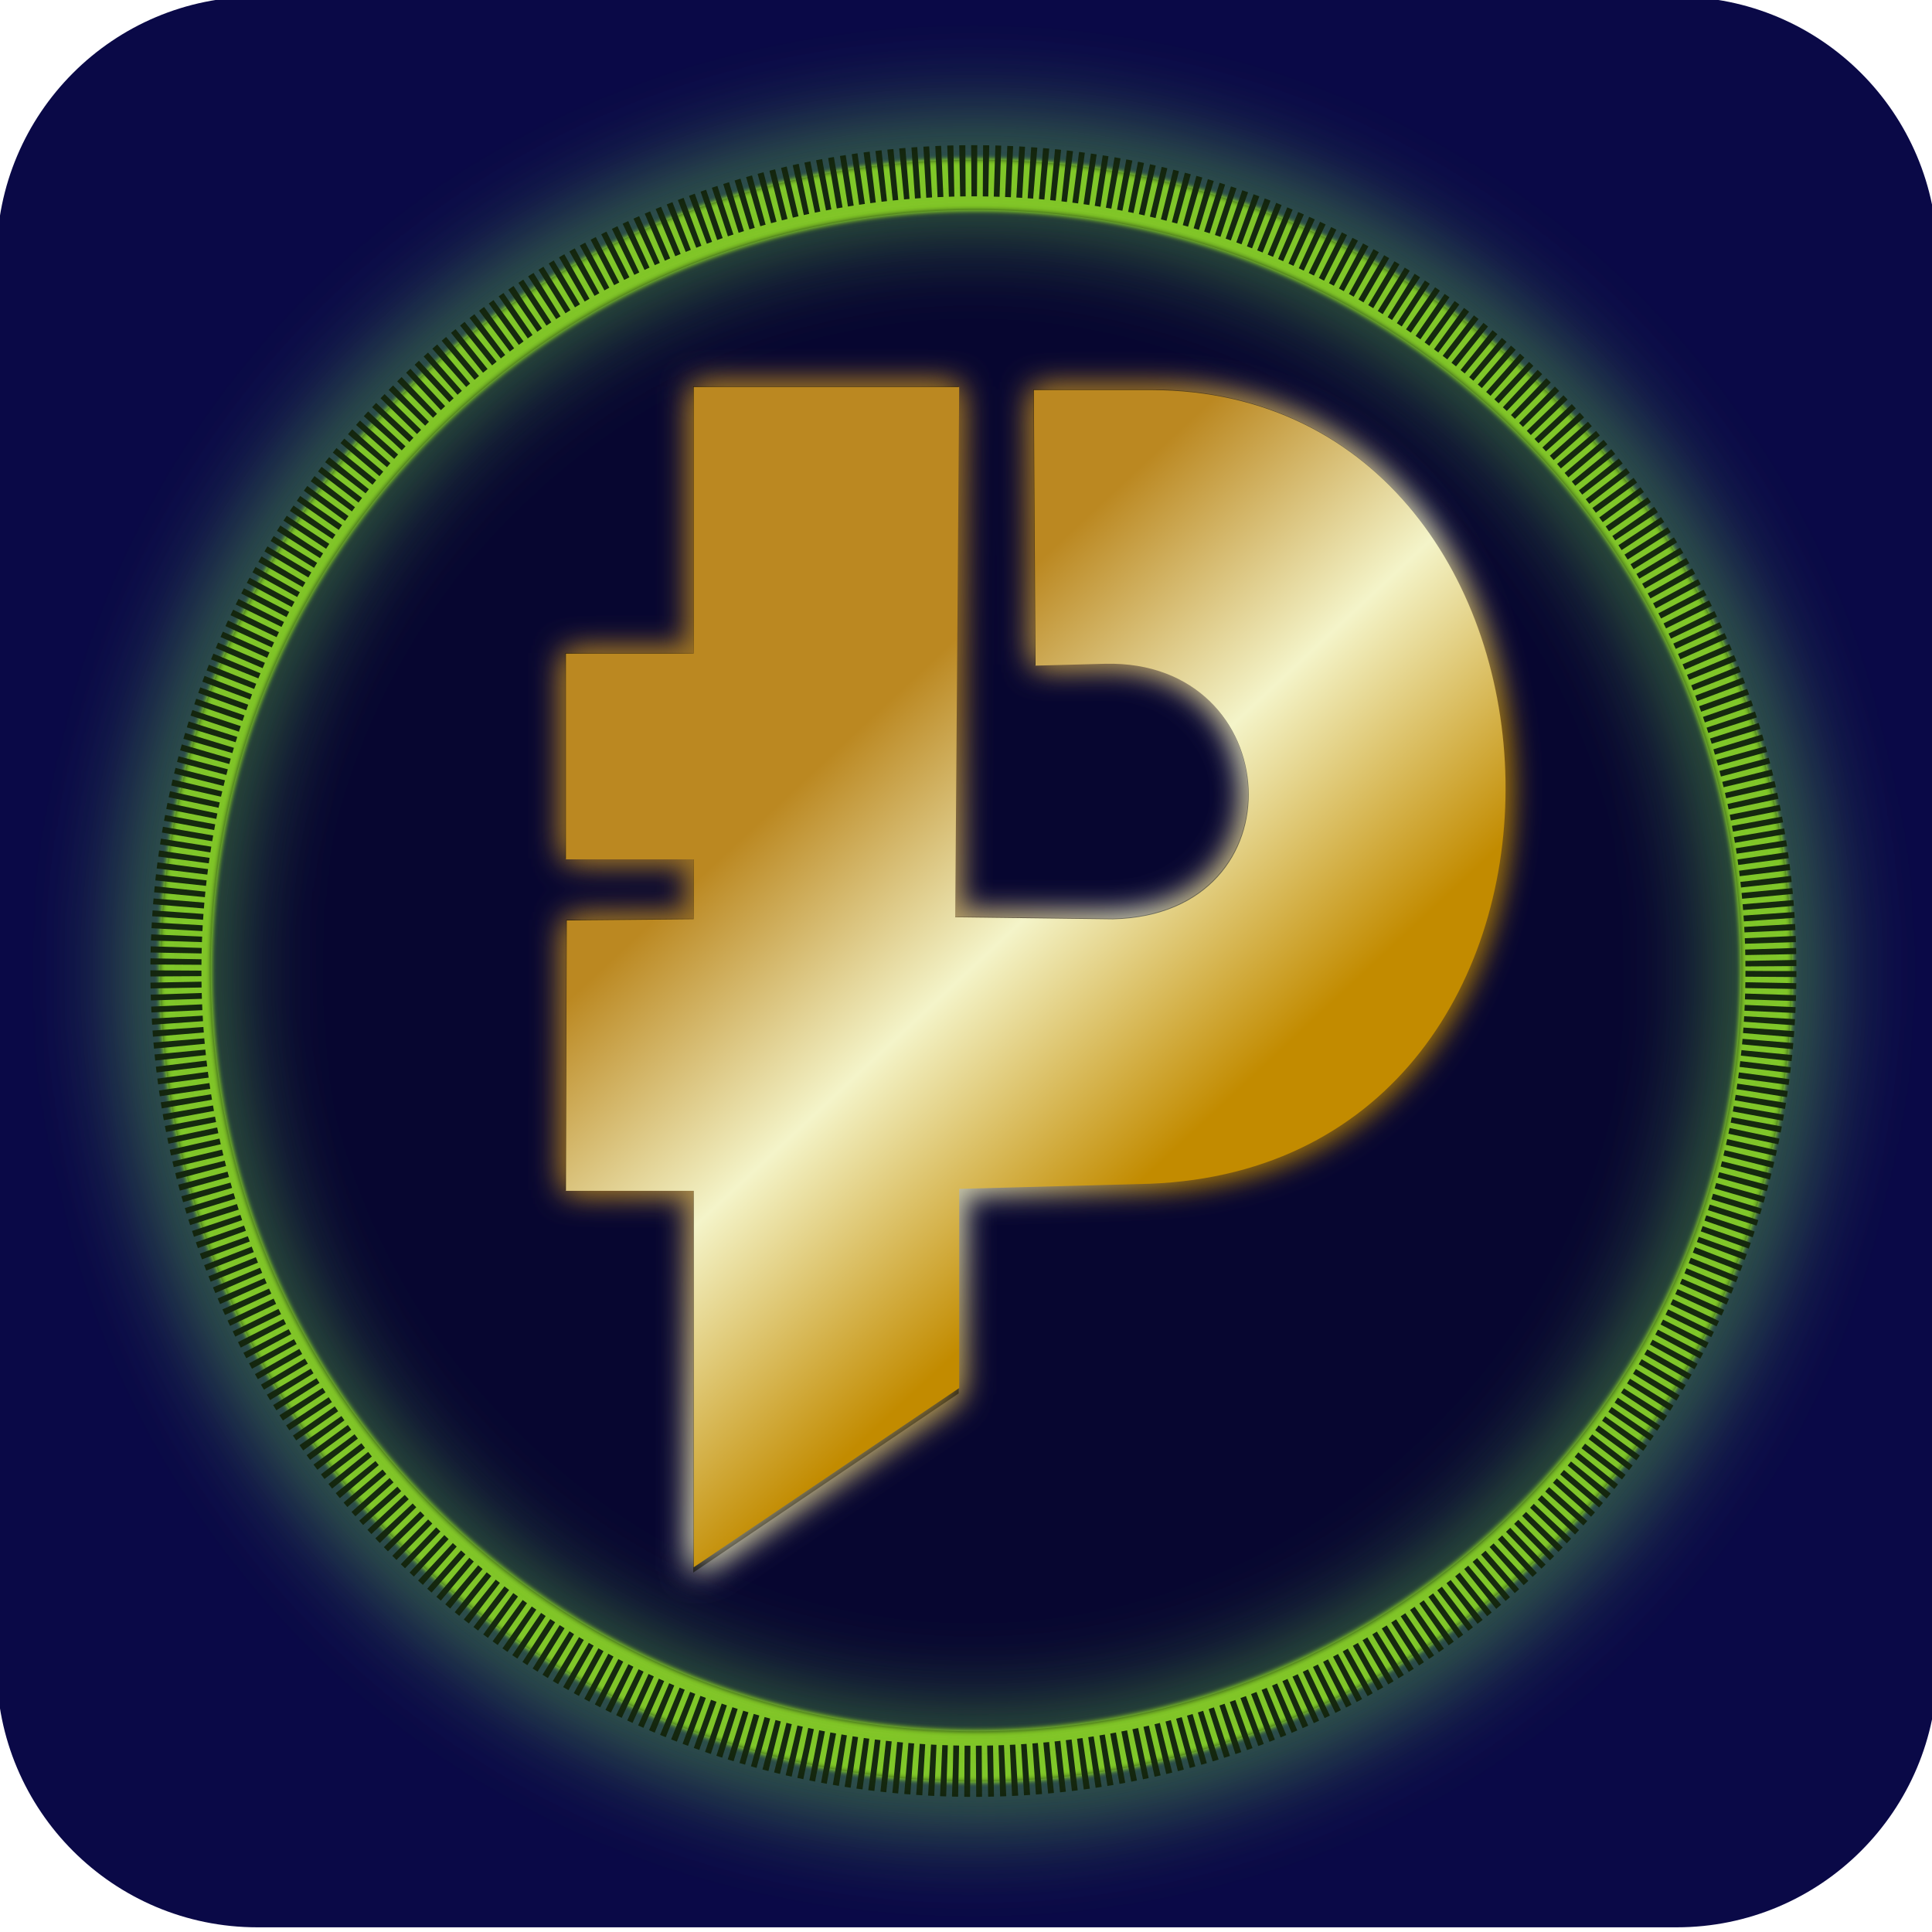
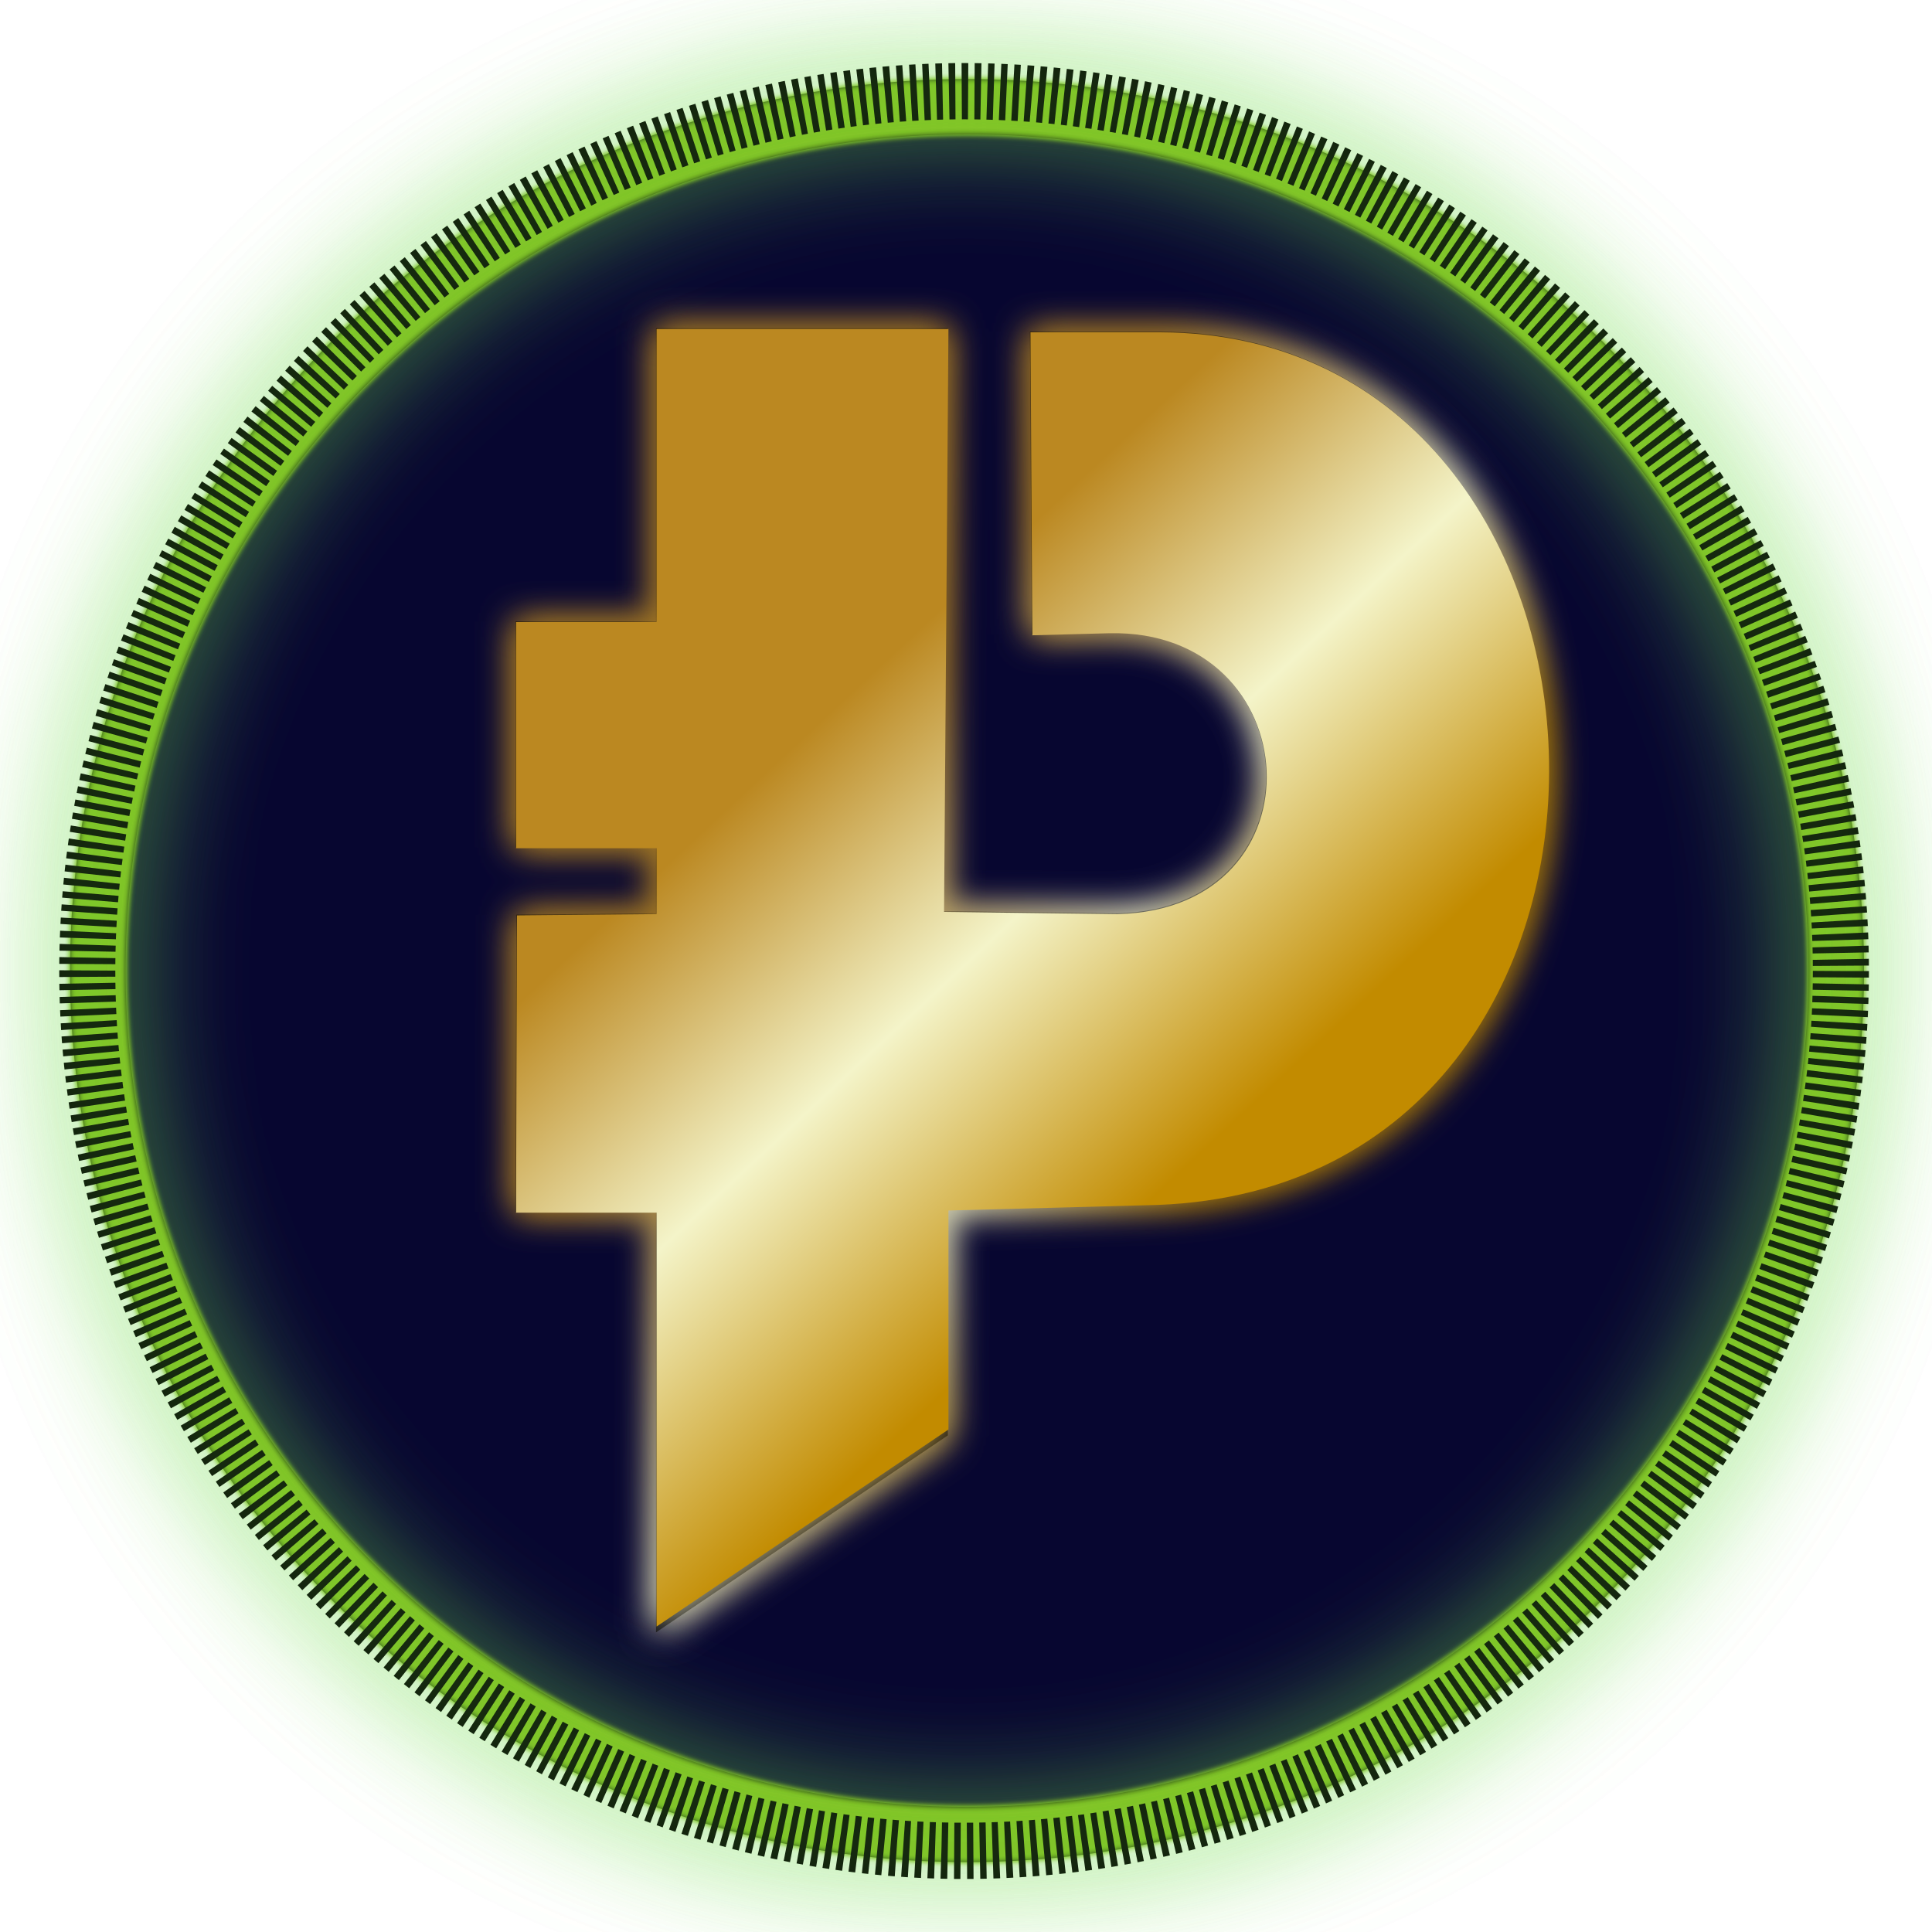
<svg xmlns="http://www.w3.org/2000/svg" xmlns:xlink="http://www.w3.org/1999/xlink" width="300mm" height="300mm" viewBox="0 0 300 300" version="1.1" id="svg1">
  <defs id="defs1">
    <linearGradient id="linearGradient3">
      <stop style="stop-color:#bb8821;stop-opacity:1;" offset="0.115" id="stop1" />
      <stop style="stop-color:#f4f4c9;stop-opacity:1;" offset="0.383" id="stop2" />
      <stop style="stop-color:#c28b00;stop-opacity:1;" offset="0.672" id="stop3" />
    </linearGradient>
    <linearGradient id="linearGradient25">
      <stop style="stop-color:#c2a500;stop-opacity:1;" offset="0" id="stop27" />
      <stop style="stop-color:#ffef96;stop-opacity:1;" offset="0.132" id="stop26" />
      <stop style="stop-color:#c2a500;stop-opacity:1;" offset="0.332" id="stop23" />
      <stop style="stop-color:#f4f4c9;stop-opacity:1;" offset="0.51" id="stop24" />
      <stop style="stop-color:#c2a500;stop-opacity:1;" offset="0.671" id="stop25" />
    </linearGradient>
    <linearGradient id="linearGradient12">
      <stop style="stop-color:#bb8821;stop-opacity:1;" offset="0.202" id="stop12" />
      <stop style="stop-color:#f4f4c9;stop-opacity:1;" offset="0.51" id="stop14" />
      <stop style="stop-color:#c28b00;stop-opacity:1;" offset="0.699" id="stop13" />
    </linearGradient>
    <linearGradient xlink:href="#linearGradient3" id="linearGradient13" x1="72.038" y1="99.241" x2="190.14" y2="225.89" gradientUnits="userSpaceOnUse" gradientTransform="matrix(0.8571828,0,0,0.8571828,47.12093,17.06854)" />
    <filter y="-0.096" height="1.192" style="color-interpolation-filters:sRGB" id="filter21" x="-0.096" width="1.192">
      <feGaussianBlur stdDeviation="9.704" result="result6" id="feGaussianBlur20" />
      <feComposite result="result8" in="SourceGraphic" operator="atop" in2="result6" id="feComposite20" />
      <feComposite result="result9" operator="over" in2="SourceAlpha" in="result8" id="feComposite21" />
      <feColorMatrix values="1 0 0 0 0 0 1 0 0 0 0 0 1 0 0 0 0 0 1 0 " result="result10" id="feColorMatrix21" />
      <feBlend in="result10" mode="normal" in2="result6" id="feBlend21" />
    </filter>
    <linearGradient xlink:href="#linearGradient25" id="linearGradient21" gradientUnits="userSpaceOnUse" gradientTransform="matrix(0.8571828,0,0,0.8571828,49.97089,15.52282)" x1="60.163" y1="112.902" x2="202.016" y2="212.229" />
    <linearGradient xlink:href="#linearGradient12" id="linearGradient27" gradientUnits="userSpaceOnUse" gradientTransform="matrix(0.8571828,0,0,0.8571828,47.03781,16.96061)" x1="60.163" y1="112.902" x2="202.016" y2="212.229" />
    <filter y="-0.033" height="1.065" style="color-interpolation-filters:sRGB" id="filter28" x="-0.041" width="1.082">
      <feGaussianBlur stdDeviation="2.547" result="result6" id="feGaussianBlur27" />
      <feComposite result="result8" in="SourceGraphic" operator="atop" in2="result6" id="feComposite27" />
      <feComposite result="result9" operator="over" in2="SourceAlpha" in="result8" id="feComposite28" />
      <feColorMatrix values="1 0 0 0 0 0 1 0 0 0 0 0 1 0 0 0 0 0 1 0 " result="result10" id="feColorMatrix28" />
      <feBlend in="result10" mode="normal" in2="result6" id="feBlend28" />
    </filter>
    <filter y="-0.02" height="1.04" style="color-interpolation-filters:sRGB" id="filter21-2" x="-0.02" width="1.04">
      <feGaussianBlur stdDeviation="0.473" result="result6" id="feGaussianBlur20-2" />
      <feComposite result="result8" in="SourceGraphic" operator="atop" in2="result6" id="feComposite20-1" />
      <feComposite result="result9" operator="over" in2="SourceAlpha" in="result8" id="feComposite21-6" />
      <feColorMatrix values="1 0 0 0 0 0 1 0 0 0 0 0 1 0 0 0 0 0 1 0 " result="result10" id="feColorMatrix21-8" />
      <feBlend in="result10" mode="normal" in2="result6" id="feBlend21-5" />
    </filter>
  </defs>
  <g id="layer1">
-     <rect style="display:inline;fill:#0a0947;fill-opacity:1;stroke:none;stroke-width:4.356;stroke-opacity:0.292" id="rect21" width="301.354" height="299.792" x="-0.52" y="-0.52" ry="40.483" />
-     <ellipse style="opacity:1;fill:#070630;fill-opacity:1;stroke:none;stroke-width:0.251;stroke-opacity:1" id="path3" cx="151.26" cy="151.26" rx="121.089" ry="119.617" />
-     <circle style="display:inline;mix-blend-mode:normal;fill:none;fill-opacity:1;stroke:#86bb16;stroke-width:9.323;stroke-linecap:butt;stroke-linejoin:bevel;stroke-dasharray:none;stroke-dashoffset:0;stroke-opacity:1;filter:url(#filter21-2)" id="path14-1" cx="150.417" cy="151.458" r="145.785" transform="matrix(0.8420788,0,0,0.8369501,24.90602,23.9548)" />
-     <circle style="display:inline;opacity:1;fill:none;fill-opacity:1;stroke:#73dc4f;stroke-width:9.323;stroke-linecap:butt;stroke-linejoin:bevel;stroke-dasharray:1.063, 1.063;stroke-dashoffset:0;stroke-opacity:1;filter:url(#filter21)" id="path14" cx="150.417" cy="151.458" r="145.785" transform="matrix(0.8494583,0,0,0.8523874,23.38008,21.6794)" />
-     <g id="g28" transform="matrix(0.9829478,0,0,0.9829478,4.061117,10.61147)">
+     <rect style="display:none;fill:#0a0947;fill-opacity:1;stroke:none;stroke-width:4.356;stroke-opacity:0.292" id="rect21" width="301.354" height="299.792" x="-0.52" y="-0.52" ry="40.483" />
+     <ellipse style="opacity:1;fill:#070630;fill-opacity:1;stroke:none;stroke-width:0.276;stroke-opacity:1" id="path3" cx="149.819" cy="151.308" rx="133.126" ry="131.507" />
+     <circle style="display:inline;mix-blend-mode:normal;fill:none;fill-opacity:1;stroke:#86bb16;stroke-width:9.323;stroke-linecap:butt;stroke-linejoin:bevel;stroke-dasharray:none;stroke-dashoffset:0;stroke-opacity:1;filter:url(#filter21-2)" id="path14-1" cx="150.417" cy="151.458" r="145.785" transform="matrix(0.9257879,0,0,0.9201494,10.90433,11.3474)" />
+     <circle style="display:inline;opacity:1;fill:none;fill-opacity:1;stroke:#73dc4f;stroke-width:9.323;stroke-linecap:butt;stroke-linejoin:bevel;stroke-dasharray:1.063, 1.063;stroke-dashoffset:0;stroke-opacity:1;filter:url(#filter21)" id="path14" cx="150.417" cy="151.458" r="145.785" transform="matrix(0.933901,0,0,0.9371213,9.226701,8.845811)" />
+     <g id="g28" transform="matrix(1.08066,0,0,1.08066,-12.01271,-3.322364)">
      <path d="M 105.376,50.239 V 92.358 H 85.186 v 32.493 h 20.19 v 9.464 l -20.059,0.185 -0.131,42.719 h 20.19 v 60.415 l 41.938,-28.309 v -32.421 l 30.098,-0.803 c 77.018,-2.988 72.743,-125.107 0.337,-125.384 l -18.648,-0.001 0.268,43.536 11.014,-0.295 c 28.664,-0.69 31.309,39.685 1.221,40.359 l -24.922,-0.315 0.631,-83.76 z" style="display:inline;opacity:0.835;mix-blend-mode:normal;fill:url(#linearGradient27);stroke:none;stroke-width:0.711;filter:url(#filter28)" id="path1-4" />
      <path d="m 105.459,50.347 v 42.118 h -20.19 v 32.493 h 20.19 v 9.464 L 85.4,134.608 85.269,177.327 h 20.19 v 59.463 l 41.938,-28.309 v -31.47 l 30.098,-0.803 C 254.514,173.221 250.239,51.101 177.833,50.824 l -18.648,-0.001 0.268,43.536 11.014,-0.295 c 28.664,-0.69 31.309,39.685 1.221,40.359 L 146.766,134.107 147.397,50.347 Z" style="display:inline;mix-blend-mode:normal;fill:url(#linearGradient13);stroke:none;stroke-width:0.711" id="path1" />
    </g>
    <path d="M 108.309,48.801 V 90.92 H 88.119 v 32.493 h 20.19 v 9.464 l -20.059,0.185 -0.131,42.719 h 20.19 v 85.16 l 21.547,-22.433 6.448,9.25 13.944,-15.127 v -57.167 l 30.098,-0.803 c 77.018,-2.988 72.743,-125.107 0.337,-125.384 l -18.648,-0.001 0.268,43.536 11.014,-0.295 c 28.664,-0.69 31.309,39.685 1.221,40.359 l -24.922,-0.315 0.631,-83.76 z" style="display:none;mix-blend-mode:normal;fill:url(#linearGradient21);stroke:none;stroke-width:0.711" id="path1-7" />
  </g>
</svg>
